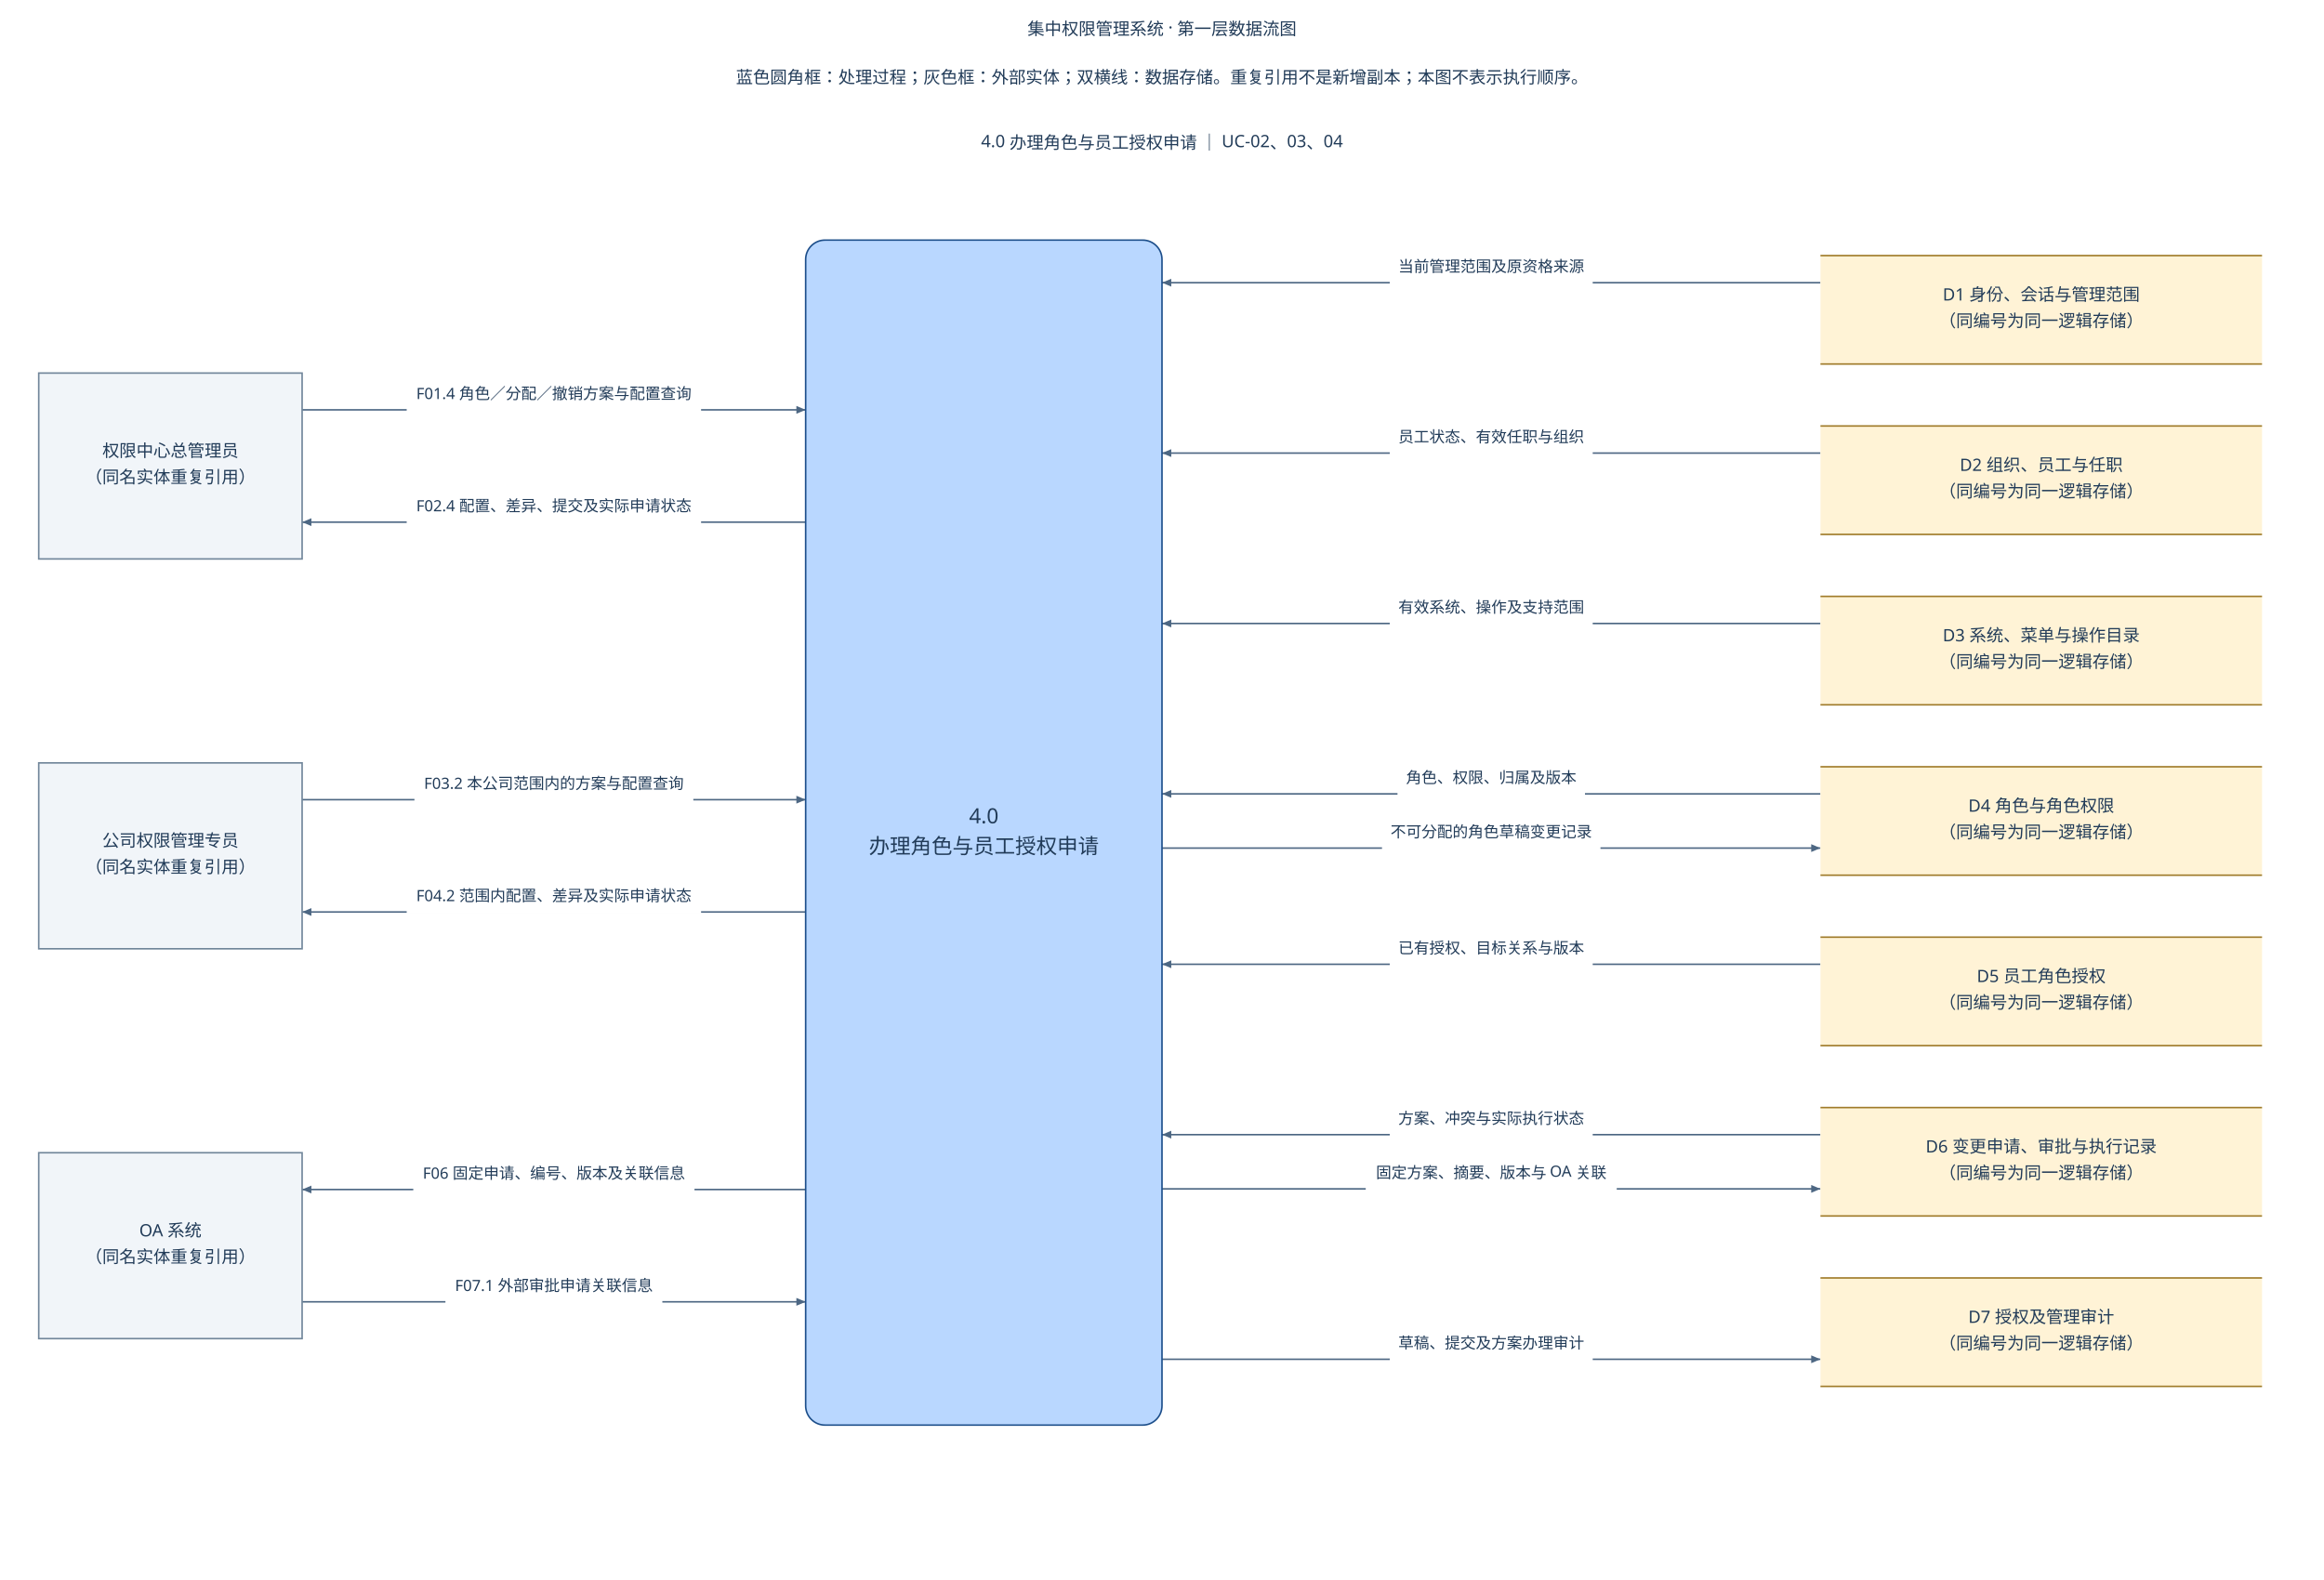
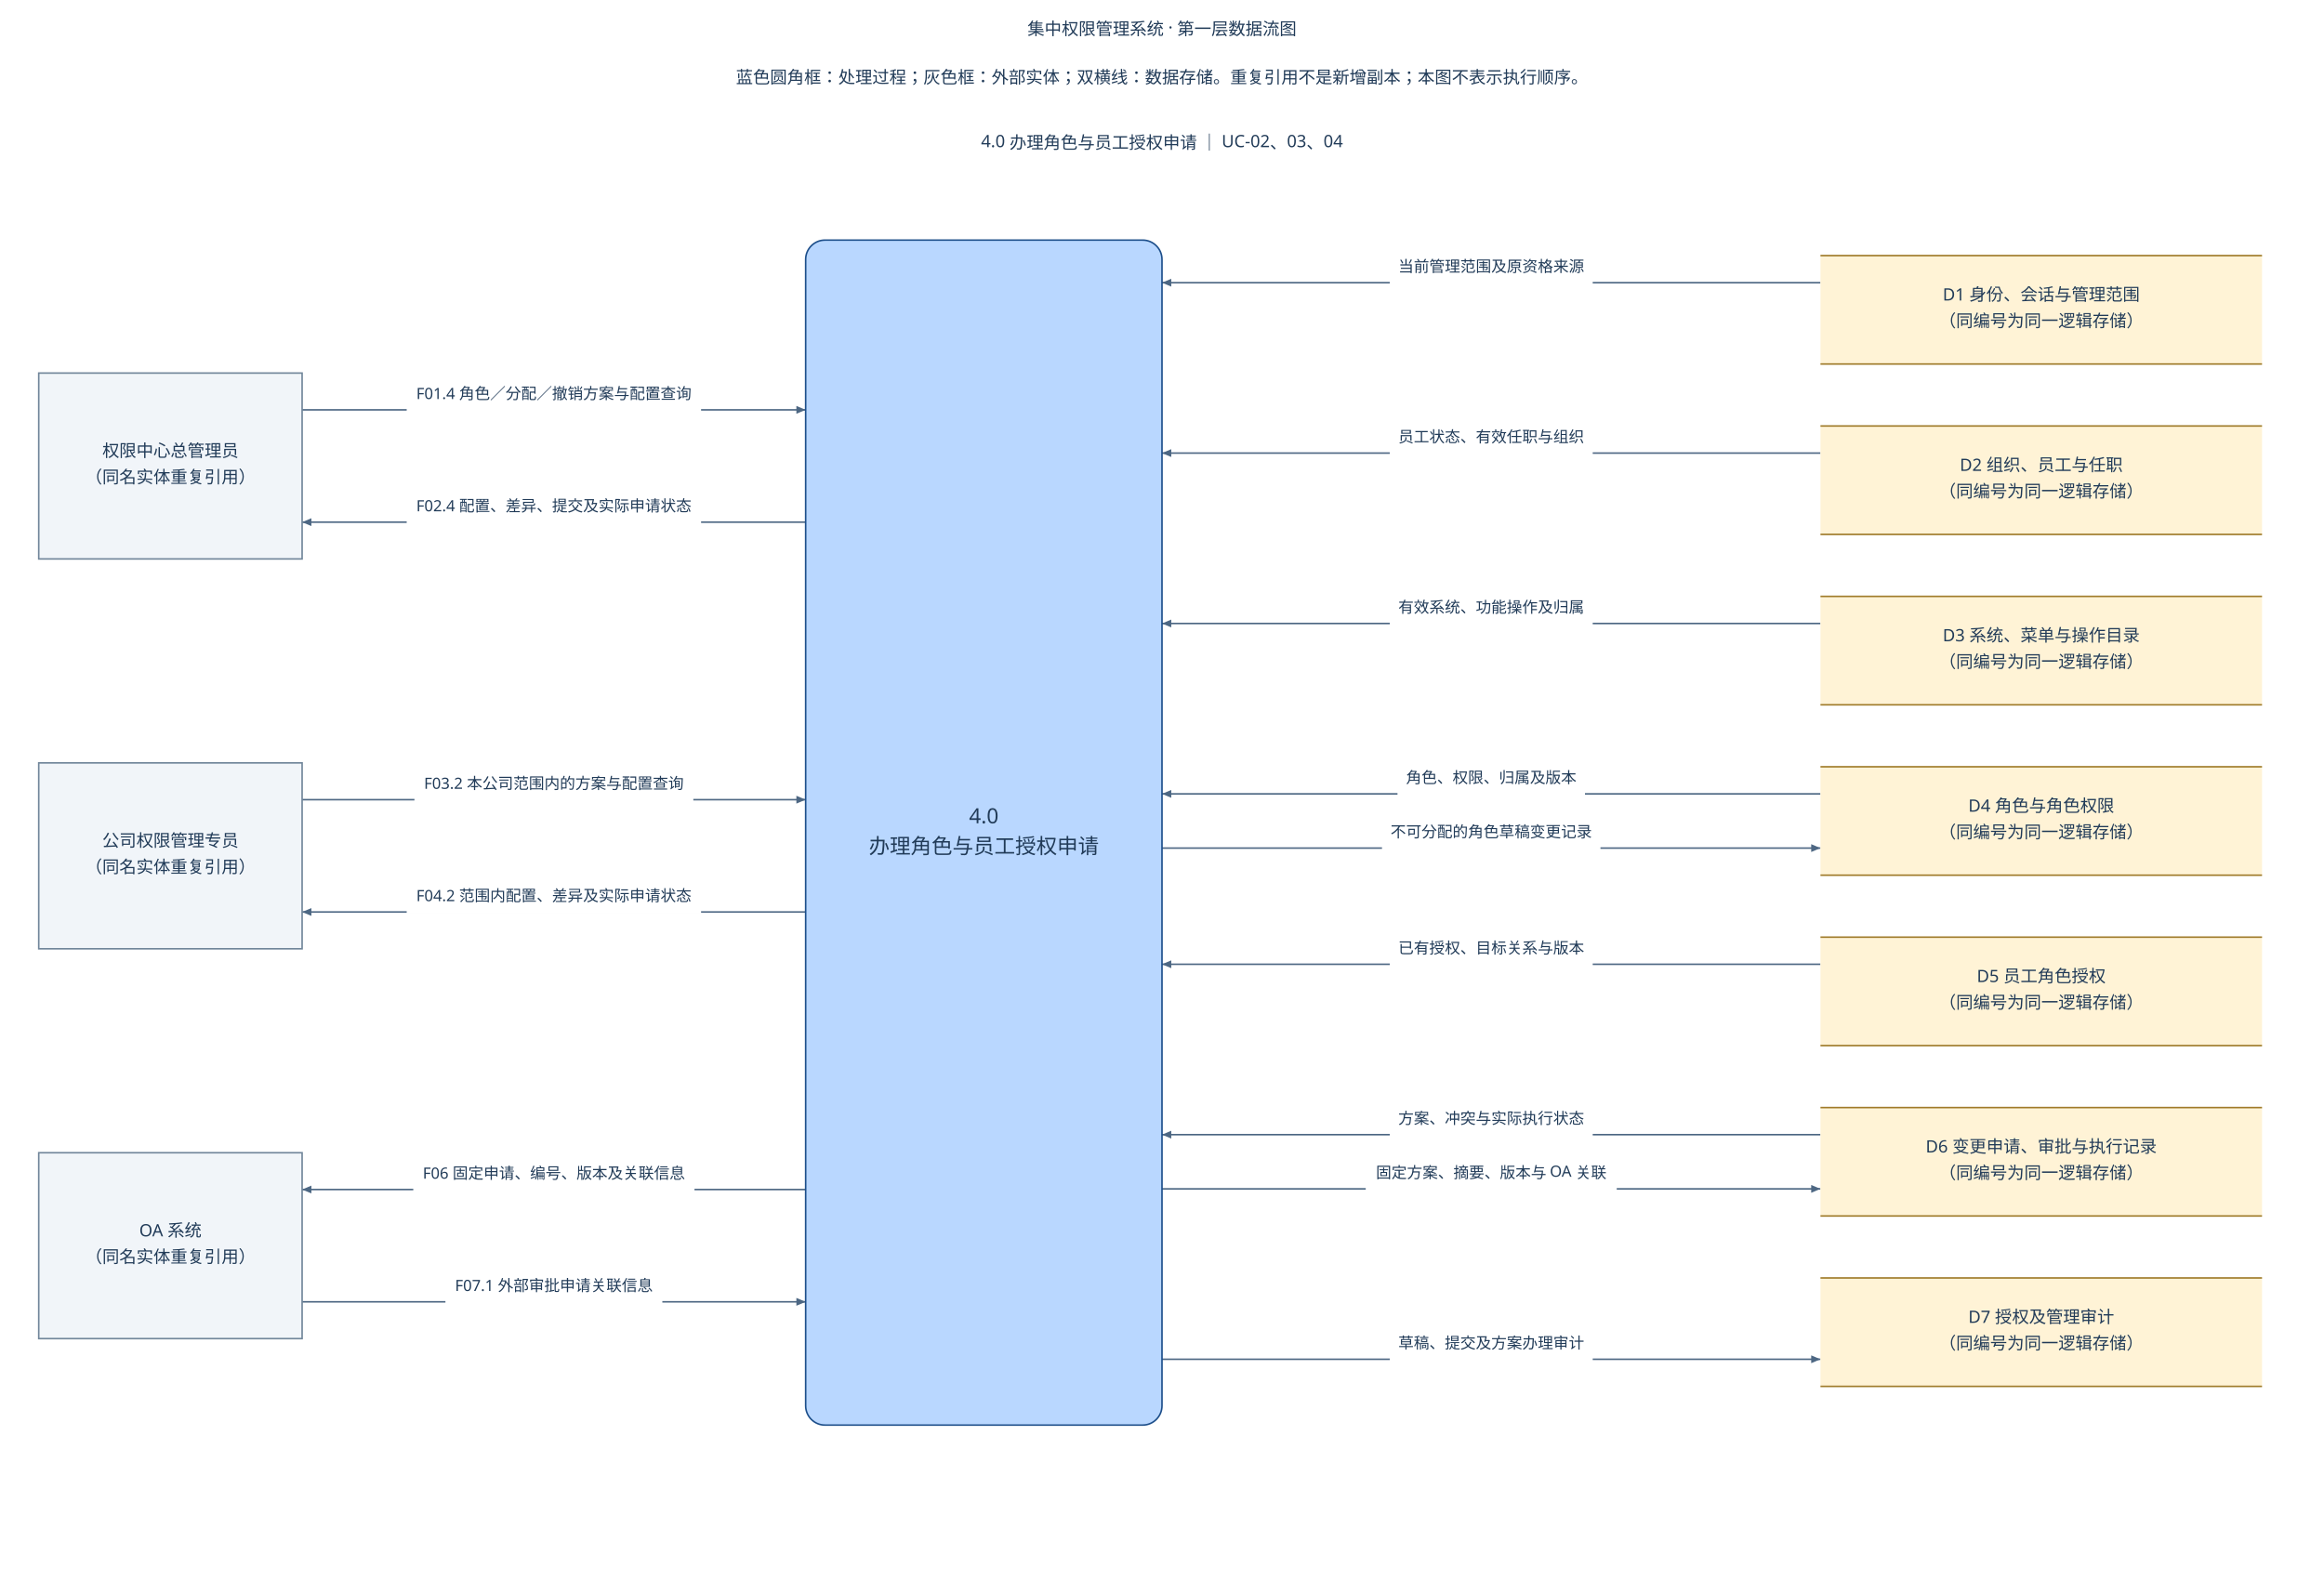
<svg xmlns="http://www.w3.org/2000/svg" width="3000" height="2040" viewBox="0 0 3000 2040">
  <rect x="0" y="0" width="3000" height="2040" fill="white" />
  <text text-anchor="middle" font-size="22" font-family="Microsoft YaHei,sans-serif" x="1500.0" y="45.0" fill="#213b58">集中权限管理系统 · 第一层数据流图</text>
  <text text-anchor="middle" font-size="22" font-family="Microsoft YaHei,sans-serif" x="1500.0" y="107.5" fill="#213b58">蓝色圆角框：处理过程；灰色框：外部实体；双横线：数据存储。重复引用不是新增副本；本图不表示执行顺序。</text>
  <text text-anchor="middle" font-size="22" font-family="Microsoft YaHei,sans-serif" x="1500.0" y="190.0" fill="#213b58">4.0 办理角色与员工授权申请  ｜  UC-02、03、04</text>
  <line stroke-width="2" x1="390" y1="529.167" x2="1040" y2="529.167" stroke="#4d6783" />
  <polygon points="1028.026,534.229 1040,529.167 1028.026,524.104" fill="#4d6783" />
  <rect x="525.0" y="491.167" width="380.0" height="40" fill="white" />
  <text text-anchor="middle" font-size="20" font-family="Microsoft YaHei,sans-serif" x="715.0" y="515.167" fill="#213b58">F01.4 角色／分配／撤销方案与配置查询</text>
  <line stroke-width="2" x1="1040" y1="674.167" x2="390" y2="674.167" stroke="#4d6783" />
  <polygon points="401.974,669.104 390,674.167 401.974,679.229" fill="#4d6783" />
  <rect x="525.0" y="636.167" width="380.0" height="40" fill="white" />
  <text text-anchor="middle" font-size="20" font-family="Microsoft YaHei,sans-serif" x="715.0" y="660.167" fill="#213b58">F02.4 配置、差异、提交及实际申请状态</text>
  <line stroke-width="2" x1="390" y1="1032.5" x2="1040" y2="1032.5" stroke="#4d6783" />
  <polygon points="1028.026,1037.562 1040,1032.5 1028.026,1027.438" fill="#4d6783" />
  <rect x="535.0" y="994.5" width="360.0" height="40" fill="white" />
  <text text-anchor="middle" font-size="20" font-family="Microsoft YaHei,sans-serif" x="715.0" y="1018.5" fill="#213b58">F03.2 本公司范围内的方案与配置查询</text>
  <line stroke-width="2" x1="1040" y1="1177.5" x2="390" y2="1177.5" stroke="#4d6783" />
  <polygon points="401.974,1172.438 390,1177.5 401.974,1182.562" fill="#4d6783" />
  <rect x="525.0" y="1139.5" width="380.0" height="40" fill="white" />
  <text text-anchor="middle" font-size="20" font-family="Microsoft YaHei,sans-serif" x="715.0" y="1163.5" fill="#213b58">F04.2 范围内配置、差异及实际申请状态</text>
  <line stroke-width="2" x1="1040" y1="1535.833" x2="390" y2="1535.833" stroke="#4d6783" />
  <polygon points="401.974,1530.771 390,1535.833 401.974,1540.896" fill="#4d6783" />
  <rect x="533.5" y="1497.833" width="363.0" height="40" fill="white" />
  <text text-anchor="middle" font-size="20" font-family="Microsoft YaHei,sans-serif" x="715.0" y="1521.833" fill="#213b58">F06 固定申请、编号、版本及关联信息</text>
  <line stroke-width="2" x1="390" y1="1680.833" x2="1040" y2="1680.833" stroke="#4d6783" />
  <polygon points="1028.026,1685.896 1040,1680.833 1028.026,1675.771" fill="#4d6783" />
  <rect x="575.0" y="1642.833" width="280.0" height="40" fill="white" />
  <text text-anchor="middle" font-size="20" font-family="Microsoft YaHei,sans-serif" x="715.0" y="1666.833" fill="#213b58">F07.1 外部审批申请关联信息</text>
  <line stroke-width="2" x1="2350" y1="365" x2="1500" y2="365" stroke="#4d6783" />
  <polygon points="1511.974,359.938 1500,365 1511.974,370.062" fill="#4d6783" />
  <rect x="1794.0" y="327" width="262.0" height="40" fill="white" />
  <text text-anchor="middle" font-size="20" font-family="Microsoft YaHei,sans-serif" x="1925.0" y="351.0" fill="#213b58">当前管理范围及原资格来源</text>
  <line stroke-width="2" x1="2350" y1="585" x2="1500" y2="585" stroke="#4d6783" />
  <polygon points="1511.974,579.938 1500,585 1511.974,590.062" fill="#4d6783" />
  <rect x="1794.0" y="547" width="262.0" height="40" fill="white" />
  <text text-anchor="middle" font-size="20" font-family="Microsoft YaHei,sans-serif" x="1925.0" y="571.0" fill="#213b58">员工状态、有效任职与组织</text>
  <line stroke-width="2" x1="2350" y1="805" x2="1500" y2="805" stroke="#4d6783" />
  <polygon points="1511.974,799.938 1500,805 1511.974,810.062" fill="#4d6783" />
  <rect x="1794.0" y="767" width="262.0" height="40" fill="white" />
-   <text text-anchor="middle" font-size="20" font-family="Microsoft YaHei,sans-serif" x="1925.0" y="791.0" fill="#213b58">有效系统、操作及支持范围</text>
+   <text text-anchor="middle" font-size="20" font-family="Microsoft YaHei,sans-serif" x="1925.0" y="791.0" fill="#213b58">有效系统、功能操作及归属</text>
  <line stroke-width="2" x1="2350" y1="1025" x2="1500" y2="1025" stroke="#4d6783" />
  <polygon points="1511.974,1019.938 1500,1025 1511.974,1030.062" fill="#4d6783" />
  <rect x="1804.0" y="987" width="242.0" height="40" fill="white" />
  <text text-anchor="middle" font-size="20" font-family="Microsoft YaHei,sans-serif" x="1925.0" y="1011.0" fill="#213b58">角色、权限、归属及版本</text>
  <line stroke-width="2" x1="1500" y1="1095" x2="2350" y2="1095" stroke="#4d6783" />
  <polygon points="2338.026,1100.062 2350,1095 2338.026,1089.938" fill="#4d6783" />
  <rect x="1784.0" y="1057" width="282.0" height="40" fill="white" />
  <text text-anchor="middle" font-size="20" font-family="Microsoft YaHei,sans-serif" x="1925.0" y="1081.0" fill="#213b58">不可分配的角色草稿变更记录</text>
  <line stroke-width="2" x1="2350" y1="1245" x2="1500" y2="1245" stroke="#4d6783" />
  <polygon points="1511.974,1239.938 1500,1245 1511.974,1250.062" fill="#4d6783" />
  <rect x="1794.0" y="1207" width="262.0" height="40" fill="white" />
  <text text-anchor="middle" font-size="20" font-family="Microsoft YaHei,sans-serif" x="1925.0" y="1231.0" fill="#213b58">已有授权、目标关系与版本</text>
  <line stroke-width="2" x1="2350" y1="1465" x2="1500" y2="1465" stroke="#4d6783" />
  <polygon points="1511.974,1459.938 1500,1465 1511.974,1470.062" fill="#4d6783" />
  <rect x="1794.0" y="1427" width="262.0" height="40" fill="white" />
  <text text-anchor="middle" font-size="20" font-family="Microsoft YaHei,sans-serif" x="1925.0" y="1451.0" fill="#213b58">方案、冲突与实际执行状态</text>
  <line stroke-width="2" x1="1500" y1="1535" x2="2350" y2="1535" stroke="#4d6783" />
  <polygon points="2338.026,1540.062 2350,1535 2338.026,1529.938" fill="#4d6783" />
  <rect x="1763.0" y="1497" width="324.0" height="40" fill="white" />
  <text text-anchor="middle" font-size="20" font-family="Microsoft YaHei,sans-serif" x="1925.0" y="1521.0" fill="#213b58">固定方案、摘要、版本与 OA 关联</text>
  <line stroke-width="2" x1="1500" y1="1755" x2="2350" y2="1755" stroke="#4d6783" />
  <polygon points="2338.026,1760.062 2350,1755 2338.026,1749.938" fill="#4d6783" />
  <rect x="1794.0" y="1717" width="262.0" height="40" fill="white" />
  <text text-anchor="middle" font-size="20" font-family="Microsoft YaHei,sans-serif" x="1925.0" y="1741.0" fill="#213b58">草稿、提交及方案办理审计</text>
  <rect stroke-width="2" x="1040" y="310" width="460" height="1530" fill="#b9d7ff" stroke="#1c4e8a" rx="25" />
  <text text-anchor="middle" font-size="27" font-family="Microsoft YaHei,sans-serif" x="1270.0" y="1063.0" fill="#213b58">4.0</text>
  <text text-anchor="middle" font-size="27" font-family="Microsoft YaHei,sans-serif" x="1270.0" y="1102.0" fill="#213b58">办理角色与员工授权申请</text>
  <rect stroke-width="2" x="50" y="481.667" width="340" height="240" fill="#f1f5f9" stroke="#71869a" rx="0" />
  <text text-anchor="middle" font-size="22" font-family="Microsoft YaHei,sans-serif" x="220.0" y="589.667" fill="#213b58">权限中心总管理员</text>
  <text text-anchor="middle" font-size="22" font-family="Microsoft YaHei,sans-serif" x="220.0" y="623.667" fill="#213b58">（同名实体重复引用）</text>
  <rect stroke-width="2" x="50" y="985.0" width="340" height="240" fill="#f1f5f9" stroke="#71869a" rx="0" />
  <text text-anchor="middle" font-size="22" font-family="Microsoft YaHei,sans-serif" x="220.0" y="1093.0" fill="#213b58">公司权限管理专员</text>
  <text text-anchor="middle" font-size="22" font-family="Microsoft YaHei,sans-serif" x="220.0" y="1127.0" fill="#213b58">（同名实体重复引用）</text>
  <rect stroke-width="2" x="50" y="1488.333" width="340" height="240" fill="#f1f5f9" stroke="#71869a" rx="0" />
  <text text-anchor="middle" font-size="22" font-family="Microsoft YaHei,sans-serif" x="220.0" y="1596.333" fill="#213b58">OA 系统</text>
  <text text-anchor="middle" font-size="22" font-family="Microsoft YaHei,sans-serif" x="220.0" y="1630.333" fill="#213b58">（同名实体重复引用）</text>
  <rect stroke-width="2" x="2350" y="330" width="570" height="140" fill="#fff3d6" stroke="none" rx="0" />
  <line stroke-width="2" x1="2350" y1="330" x2="2920" y2="330" stroke="#9f7b2a" />
  <line stroke-width="2" x1="2350" y1="470" x2="2920" y2="470" stroke="#9f7b2a" />
  <text text-anchor="middle" font-size="22" font-family="Microsoft YaHei,sans-serif" x="2635.0" y="388.0" fill="#213b58">D1  身份、会话与管理范围</text>
  <text text-anchor="middle" font-size="22" font-family="Microsoft YaHei,sans-serif" x="2635.0" y="422.0" fill="#213b58">（同编号为同一逻辑存储）</text>
  <rect stroke-width="2" x="2350" y="550" width="570" height="140" fill="#fff3d6" stroke="none" rx="0" />
  <line stroke-width="2" x1="2350" y1="550" x2="2920" y2="550" stroke="#9f7b2a" />
  <line stroke-width="2" x1="2350" y1="690" x2="2920" y2="690" stroke="#9f7b2a" />
  <text text-anchor="middle" font-size="22" font-family="Microsoft YaHei,sans-serif" x="2635.0" y="608.0" fill="#213b58">D2  组织、员工与任职</text>
  <text text-anchor="middle" font-size="22" font-family="Microsoft YaHei,sans-serif" x="2635.0" y="642.0" fill="#213b58">（同编号为同一逻辑存储）</text>
  <rect stroke-width="2" x="2350" y="770" width="570" height="140" fill="#fff3d6" stroke="none" rx="0" />
  <line stroke-width="2" x1="2350" y1="770" x2="2920" y2="770" stroke="#9f7b2a" />
  <line stroke-width="2" x1="2350" y1="910" x2="2920" y2="910" stroke="#9f7b2a" />
  <text text-anchor="middle" font-size="22" font-family="Microsoft YaHei,sans-serif" x="2635.0" y="828.0" fill="#213b58">D3  系统、菜单与操作目录</text>
  <text text-anchor="middle" font-size="22" font-family="Microsoft YaHei,sans-serif" x="2635.0" y="862.0" fill="#213b58">（同编号为同一逻辑存储）</text>
  <rect stroke-width="2" x="2350" y="990" width="570" height="140" fill="#fff3d6" stroke="none" rx="0" />
  <line stroke-width="2" x1="2350" y1="990" x2="2920" y2="990" stroke="#9f7b2a" />
  <line stroke-width="2" x1="2350" y1="1130" x2="2920" y2="1130" stroke="#9f7b2a" />
  <text text-anchor="middle" font-size="22" font-family="Microsoft YaHei,sans-serif" x="2635.0" y="1048.0" fill="#213b58">D4  角色与角色权限</text>
  <text text-anchor="middle" font-size="22" font-family="Microsoft YaHei,sans-serif" x="2635.0" y="1082.0" fill="#213b58">（同编号为同一逻辑存储）</text>
  <rect stroke-width="2" x="2350" y="1210" width="570" height="140" fill="#fff3d6" stroke="none" rx="0" />
  <line stroke-width="2" x1="2350" y1="1210" x2="2920" y2="1210" stroke="#9f7b2a" />
  <line stroke-width="2" x1="2350" y1="1350" x2="2920" y2="1350" stroke="#9f7b2a" />
  <text text-anchor="middle" font-size="22" font-family="Microsoft YaHei,sans-serif" x="2635.0" y="1268.0" fill="#213b58">D5  员工角色授权</text>
  <text text-anchor="middle" font-size="22" font-family="Microsoft YaHei,sans-serif" x="2635.0" y="1302.0" fill="#213b58">（同编号为同一逻辑存储）</text>
  <rect stroke-width="2" x="2350" y="1430" width="570" height="140" fill="#fff3d6" stroke="none" rx="0" />
  <line stroke-width="2" x1="2350" y1="1430" x2="2920" y2="1430" stroke="#9f7b2a" />
  <line stroke-width="2" x1="2350" y1="1570" x2="2920" y2="1570" stroke="#9f7b2a" />
  <text text-anchor="middle" font-size="22" font-family="Microsoft YaHei,sans-serif" x="2635.0" y="1488.0" fill="#213b58">D6  变更申请、审批与执行记录</text>
  <text text-anchor="middle" font-size="22" font-family="Microsoft YaHei,sans-serif" x="2635.0" y="1522.0" fill="#213b58">（同编号为同一逻辑存储）</text>
  <rect stroke-width="2" x="2350" y="1650" width="570" height="140" fill="#fff3d6" stroke="none" rx="0" />
  <line stroke-width="2" x1="2350" y1="1650" x2="2920" y2="1650" stroke="#9f7b2a" />
  <line stroke-width="2" x1="2350" y1="1790" x2="2920" y2="1790" stroke="#9f7b2a" />
  <text text-anchor="middle" font-size="22" font-family="Microsoft YaHei,sans-serif" x="2635.0" y="1708.0" fill="#213b58">D7  授权及管理审计</text>
  <text text-anchor="middle" font-size="22" font-family="Microsoft YaHei,sans-serif" x="2635.0" y="1742.0" fill="#213b58">（同编号为同一逻辑存储）</text>
</svg>
